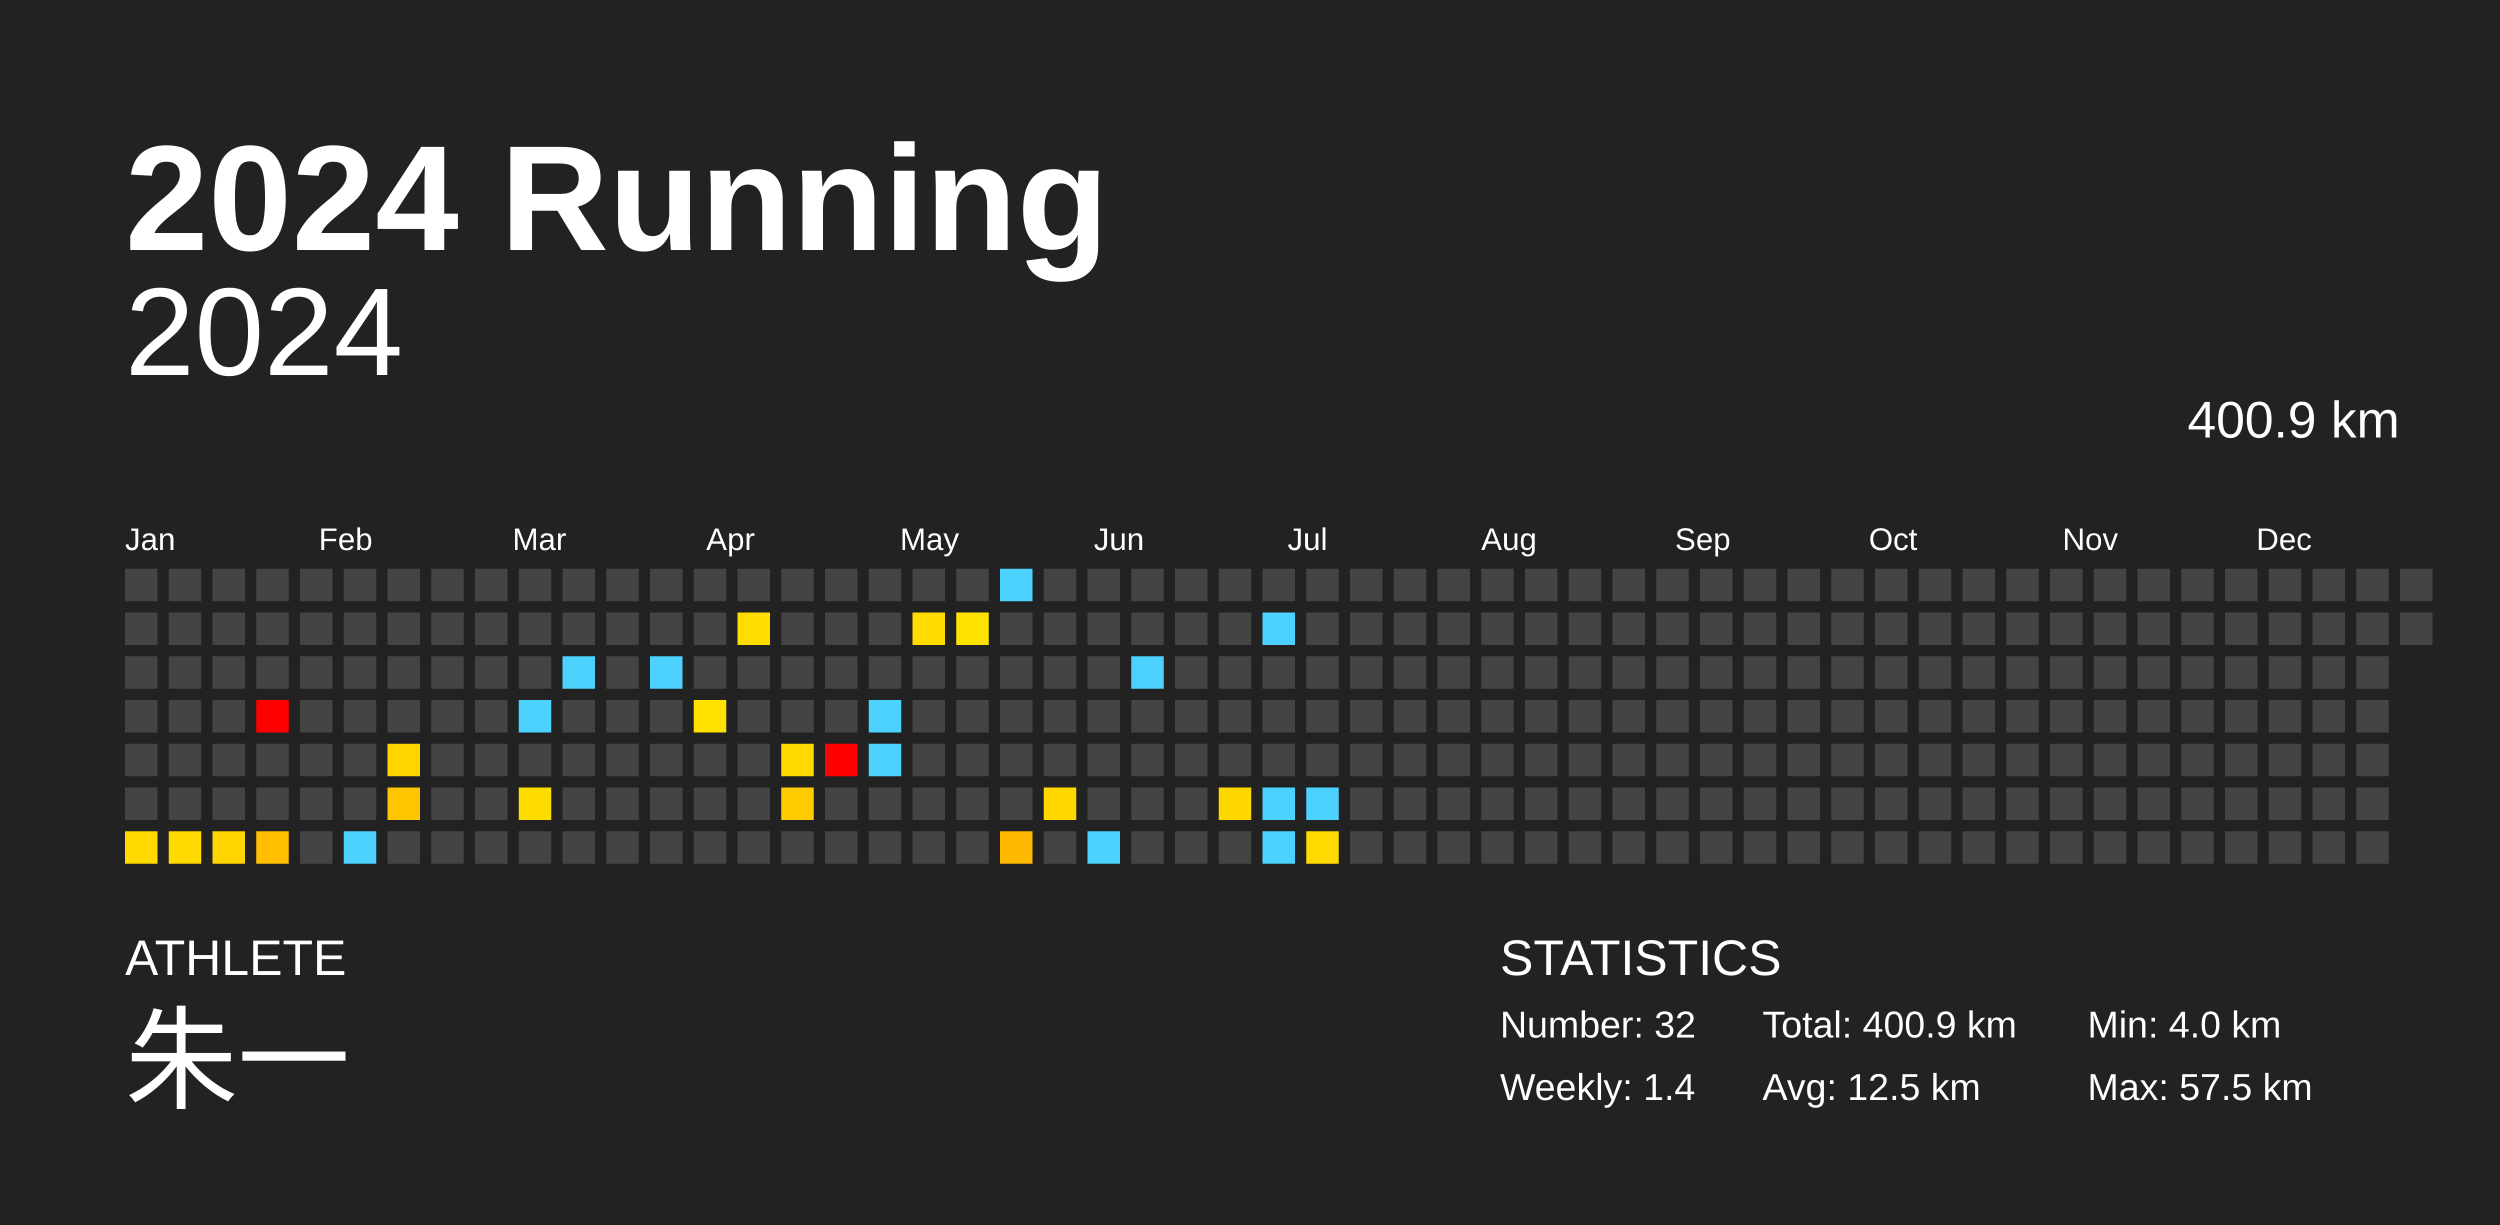
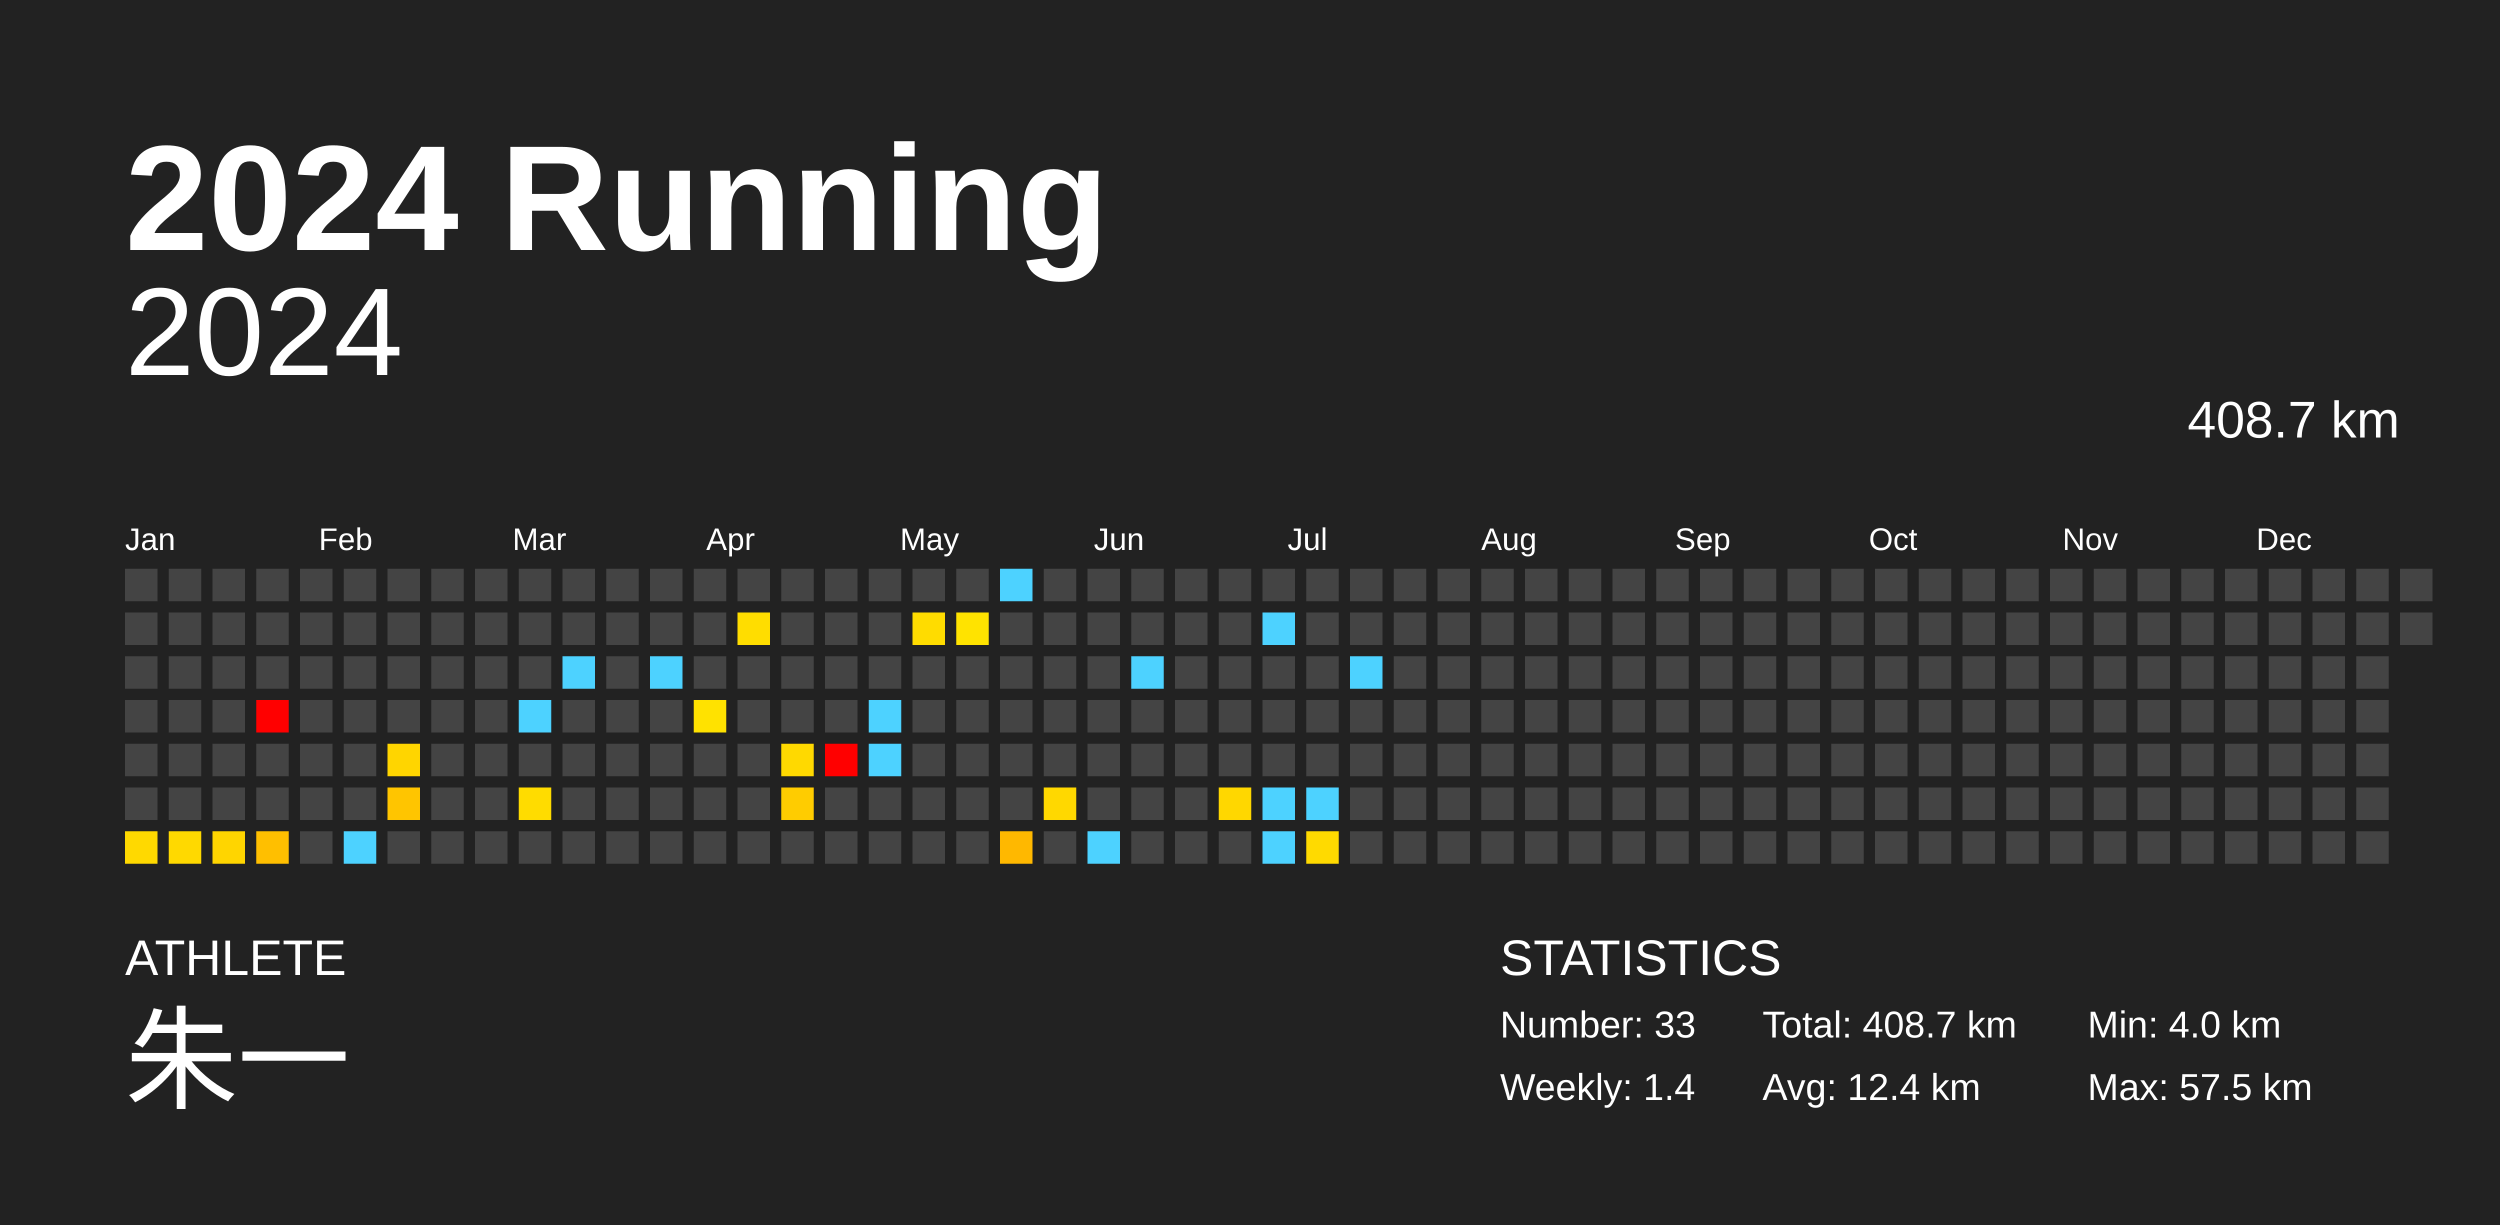
<svg xmlns="http://www.w3.org/2000/svg" baseProfile="full" height="98mm" version="1.1" viewBox="0,0,200,98" width="200mm">
  <defs />
  <rect fill="#222222" height="98" width="200" x="0" y="0" />
  <text fill="#FFFFFF" style="font-size:12px; font-family:Arial; font-weight:bold;" x="10" y="20">2024 Running</text>
  <text fill="#FFFFFF" style="font-size:4px; font-family:Arial" x="10" y="78">ATHLETE</text>
  <text fill="#FFFFFF" style="font-size:9px; font-family:Arial" x="10" y="88">朱一</text>
  <text fill="#FFFFFF" style="font-size:4px; font-family:Arial" x="120" y="78">STATISTICS</text>
-   <text fill="#FFFFFF" style="font-size:3px; font-family:Arial" x="120" y="83">Number: 32</text>
+   <text fill="#FFFFFF" style="font-size:3px; font-family:Arial" x="120" y="83">Number: 33</text>
  <text fill="#FFFFFF" style="font-size:3px; font-family:Arial" x="120" y="88">Weekly: 1.4</text>
-   <text fill="#FFFFFF" style="font-size:3px; font-family:Arial" x="141" y="83">Total: 400.9 km</text>
-   <text fill="#FFFFFF" style="font-size:3px; font-family:Arial" x="141" y="88">Avg: 12.5 km</text>
+   <text fill="#FFFFFF" style="font-size:3px; font-family:Arial" x="141" y="83">Total: 408.7 km</text>
+   <text fill="#FFFFFF" style="font-size:3px; font-family:Arial" x="141" y="88">Avg: 12.4 km</text>
  <text fill="#FFFFFF" style="font-size:3px; font-family:Arial" x="167" y="83">Min: 4.0 km</text>
  <text fill="#FFFFFF" style="font-size:3px; font-family:Arial" x="167" y="88">Max: 57.5 km</text>
  <text alignment-baseline="hanging" fill="#FFFFFF" style="font-size:10.0px; font-family:Arial;" x="10" y="30">2024</text>
-   <text alignment-baseline="hanging" fill="#FFFFFF" style="font-size:4.125px; font-family:Arial;" x="175" y="35">400.9 km</text>
+   <text alignment-baseline="hanging" fill="#FFFFFF" style="font-size:4.125px; font-family:Arial;" x="175" y="35">408.7 km</text>
  <text fill="#FFFFFF" style="font-size:2.5px; font-family:Arial" x="10.0" y="44">Jan</text>
  <text fill="#FFFFFF" style="font-size:2.5px; font-family:Arial" x="25.5" y="44">Feb</text>
  <text fill="#FFFFFF" style="font-size:2.5px; font-family:Arial" x="41.0" y="44">Mar</text>
  <text fill="#FFFFFF" style="font-size:2.5px; font-family:Arial" x="56.5" y="44">Apr</text>
  <text fill="#FFFFFF" style="font-size:2.5px; font-family:Arial" x="72.0" y="44">May</text>
  <text fill="#FFFFFF" style="font-size:2.5px; font-family:Arial" x="87.5" y="44">Jun</text>
  <text fill="#FFFFFF" style="font-size:2.5px; font-family:Arial" x="103.0" y="44">Jul</text>
  <text fill="#FFFFFF" style="font-size:2.5px; font-family:Arial" x="118.5" y="44">Aug</text>
  <text fill="#FFFFFF" style="font-size:2.5px; font-family:Arial" x="134.0" y="44">Sep</text>
  <text fill="#FFFFFF" style="font-size:2.5px; font-family:Arial" x="149.5" y="44">Oct</text>
  <text fill="#FFFFFF" style="font-size:2.5px; font-family:Arial" x="165.0" y="44">Nov</text>
  <text fill="#FFFFFF" style="font-size:2.5px; font-family:Arial" x="180.5" y="44">Dec</text>
  <rect fill="#444444" height="2.6" width="2.6" x="10.0" y="45.5" />
  <rect fill="#444444" height="2.6" width="2.6" x="10.0" y="49.0" />
  <rect fill="#444444" height="2.6" width="2.6" x="10.0" y="52.5" />
  <rect fill="#444444" height="2.6" width="2.6" x="10.0" y="56.0" />
  <rect fill="#444444" height="2.6" width="2.6" x="10.0" y="59.5" />
  <rect fill="#444444" height="2.6" width="2.6" x="10.0" y="63.0" />
  <rect fill="#ffd900" height="2.6" width="2.6" x="10.0" y="66.5" />
  <rect fill="#444444" height="2.6" width="2.6" x="13.5" y="45.5" />
  <rect fill="#444444" height="2.6" width="2.6" x="13.5" y="49.0" />
  <rect fill="#444444" height="2.6" width="2.6" x="13.5" y="52.5" />
  <rect fill="#444444" height="2.6" width="2.6" x="13.5" y="56.0" />
  <rect fill="#444444" height="2.6" width="2.6" x="13.5" y="59.5" />
  <rect fill="#444444" height="2.6" width="2.6" x="13.5" y="63.0" />
  <rect fill="#ffd900" height="2.6" width="2.6" x="13.5" y="66.5" />
  <rect fill="#444444" height="2.6" width="2.6" x="17.0" y="45.5" />
  <rect fill="#444444" height="2.6" width="2.6" x="17.0" y="49.0" />
  <rect fill="#444444" height="2.6" width="2.6" x="17.0" y="52.5" />
  <rect fill="#444444" height="2.6" width="2.6" x="17.0" y="56.0" />
  <rect fill="#444444" height="2.6" width="2.6" x="17.0" y="59.5" />
  <rect fill="#444444" height="2.6" width="2.6" x="17.0" y="63.0" />
  <rect fill="#ffd500" height="2.6" width="2.6" x="17.0" y="66.5" />
  <rect fill="#444444" height="2.6" width="2.6" x="20.5" y="45.5" />
  <rect fill="#444444" height="2.6" width="2.6" x="20.5" y="49.0" />
  <rect fill="#444444" height="2.6" width="2.6" x="20.5" y="52.5" />
  <rect fill="red" height="2.6" width="2.6" x="20.5" y="56.0" />
  <rect fill="#444444" height="2.6" width="2.6" x="20.5" y="59.5" />
  <rect fill="#444444" height="2.6" width="2.6" x="20.5" y="63.0" />
  <rect fill="#ffbf00" height="2.6" width="2.6" x="20.5" y="66.5" />
  <rect fill="#444444" height="2.6" width="2.6" x="24.0" y="45.5" />
  <rect fill="#444444" height="2.6" width="2.6" x="24.0" y="49.0" />
  <rect fill="#444444" height="2.6" width="2.6" x="24.0" y="52.5" />
  <rect fill="#444444" height="2.6" width="2.6" x="24.0" y="56.0" />
  <rect fill="#444444" height="2.6" width="2.6" x="24.0" y="59.5" />
  <rect fill="#444444" height="2.6" width="2.6" x="24.0" y="63.0" />
  <rect fill="#444444" height="2.6" width="2.6" x="24.0" y="66.5" />
  <rect fill="#444444" height="2.6" width="2.6" x="27.5" y="45.5" />
  <rect fill="#444444" height="2.6" width="2.6" x="27.5" y="49.0" />
  <rect fill="#444444" height="2.6" width="2.6" x="27.5" y="52.5" />
  <rect fill="#444444" height="2.6" width="2.6" x="27.5" y="56.0" />
  <rect fill="#444444" height="2.6" width="2.6" x="27.5" y="59.5" />
  <rect fill="#444444" height="2.6" width="2.6" x="27.5" y="63.0" />
  <rect fill="#4dd2ff" height="2.6" width="2.6" x="27.5" y="66.5" />
  <rect fill="#444444" height="2.6" width="2.6" x="31.0" y="45.5" />
  <rect fill="#444444" height="2.6" width="2.6" x="31.0" y="49.0" />
  <rect fill="#444444" height="2.6" width="2.6" x="31.0" y="52.5" />
  <rect fill="#444444" height="2.6" width="2.6" x="31.0" y="56.0" />
  <rect fill="#ffd500" height="2.6" width="2.6" x="31.0" y="59.5" />
  <rect fill="#ffc500" height="2.6" width="2.6" x="31.0" y="63.0" />
  <rect fill="#444444" height="2.6" width="2.6" x="31.0" y="66.5" />
  <rect fill="#444444" height="2.6" width="2.6" x="34.5" y="45.5" />
  <rect fill="#444444" height="2.6" width="2.6" x="34.5" y="49.0" />
  <rect fill="#444444" height="2.6" width="2.6" x="34.5" y="52.5" />
  <rect fill="#444444" height="2.6" width="2.6" x="34.5" y="56.0" />
  <rect fill="#444444" height="2.6" width="2.6" x="34.5" y="59.5" />
  <rect fill="#444444" height="2.6" width="2.6" x="34.5" y="63.0" />
  <rect fill="#444444" height="2.6" width="2.6" x="34.5" y="66.5" />
  <rect fill="#444444" height="2.6" width="2.6" x="38.0" y="45.5" />
  <rect fill="#444444" height="2.6" width="2.6" x="38.0" y="49.0" />
  <rect fill="#444444" height="2.6" width="2.6" x="38.0" y="52.5" />
  <rect fill="#444444" height="2.6" width="2.6" x="38.0" y="56.0" />
  <rect fill="#444444" height="2.6" width="2.6" x="38.0" y="59.5" />
  <rect fill="#444444" height="2.6" width="2.6" x="38.0" y="63.0" />
  <rect fill="#444444" height="2.6" width="2.6" x="38.0" y="66.5" />
  <rect fill="#444444" height="2.6" width="2.6" x="41.5" y="45.5" />
  <rect fill="#444444" height="2.6" width="2.6" x="41.5" y="49.0" />
  <rect fill="#444444" height="2.6" width="2.6" x="41.5" y="52.5" />
  <rect fill="#4dd2ff" height="2.6" width="2.6" x="41.5" y="56.0" />
  <rect fill="#444444" height="2.6" width="2.6" x="41.5" y="59.5" />
  <rect fill="#ffdc00" height="2.6" width="2.6" x="41.5" y="63.0" />
  <rect fill="#444444" height="2.6" width="2.6" x="41.5" y="66.5" />
  <rect fill="#444444" height="2.6" width="2.6" x="45.0" y="45.5" />
  <rect fill="#444444" height="2.6" width="2.6" x="45.0" y="49.0" />
  <rect fill="#4dd2ff" height="2.6" width="2.6" x="45.0" y="52.5" />
  <rect fill="#444444" height="2.6" width="2.6" x="45.0" y="56.0" />
  <rect fill="#444444" height="2.6" width="2.6" x="45.0" y="59.5" />
  <rect fill="#444444" height="2.6" width="2.6" x="45.0" y="63.0" />
  <rect fill="#444444" height="2.6" width="2.6" x="45.0" y="66.5" />
  <rect fill="#444444" height="2.6" width="2.6" x="48.5" y="45.5" />
  <rect fill="#444444" height="2.6" width="2.6" x="48.5" y="49.0" />
  <rect fill="#444444" height="2.6" width="2.6" x="48.5" y="52.5" />
  <rect fill="#444444" height="2.6" width="2.6" x="48.5" y="56.0" />
  <rect fill="#444444" height="2.6" width="2.6" x="48.5" y="59.5" />
  <rect fill="#444444" height="2.6" width="2.6" x="48.5" y="63.0" />
  <rect fill="#444444" height="2.6" width="2.6" x="48.5" y="66.5" />
  <rect fill="#444444" height="2.6" width="2.6" x="52.0" y="45.5" />
  <rect fill="#444444" height="2.6" width="2.6" x="52.0" y="49.0" />
  <rect fill="#4dd2ff" height="2.6" width="2.6" x="52.0" y="52.5" />
  <rect fill="#444444" height="2.6" width="2.6" x="52.0" y="56.0" />
  <rect fill="#444444" height="2.6" width="2.6" x="52.0" y="59.5" />
  <rect fill="#444444" height="2.6" width="2.6" x="52.0" y="63.0" />
  <rect fill="#444444" height="2.6" width="2.6" x="52.0" y="66.5" />
  <rect fill="#444444" height="2.6" width="2.6" x="55.5" y="45.5" />
  <rect fill="#444444" height="2.6" width="2.6" x="55.5" y="49.0" />
  <rect fill="#444444" height="2.6" width="2.6" x="55.5" y="52.5" />
  <rect fill="#ffe200" height="2.6" width="2.6" x="55.5" y="56.0" />
  <rect fill="#444444" height="2.6" width="2.6" x="55.5" y="59.5" />
  <rect fill="#444444" height="2.6" width="2.6" x="55.5" y="63.0" />
  <rect fill="#444444" height="2.6" width="2.6" x="55.5" y="66.5" />
  <rect fill="#444444" height="2.6" width="2.6" x="59.0" y="45.5" />
  <rect fill="#ffdd00" height="2.6" width="2.6" x="59.0" y="49.0" />
  <rect fill="#444444" height="2.6" width="2.6" x="59.0" y="52.5" />
  <rect fill="#444444" height="2.6" width="2.6" x="59.0" y="56.0" />
  <rect fill="#444444" height="2.6" width="2.6" x="59.0" y="59.5" />
  <rect fill="#444444" height="2.6" width="2.6" x="59.0" y="63.0" />
  <rect fill="#444444" height="2.6" width="2.6" x="59.0" y="66.5" />
  <rect fill="#444444" height="2.6" width="2.6" x="62.5" y="45.5" />
  <rect fill="#444444" height="2.6" width="2.6" x="62.5" y="49.0" />
  <rect fill="#444444" height="2.6" width="2.6" x="62.5" y="52.5" />
  <rect fill="#444444" height="2.6" width="2.6" x="62.5" y="56.0" />
  <rect fill="#ffd900" height="2.6" width="2.6" x="62.5" y="59.5" />
  <rect fill="#ffcc00" height="2.6" width="2.6" x="62.5" y="63.0" />
  <rect fill="#444444" height="2.6" width="2.6" x="62.5" y="66.5" />
  <rect fill="#444444" height="2.6" width="2.6" x="66.0" y="45.5" />
  <rect fill="#444444" height="2.6" width="2.6" x="66.0" y="49.0" />
  <rect fill="#444444" height="2.6" width="2.6" x="66.0" y="52.5" />
  <rect fill="#444444" height="2.6" width="2.6" x="66.0" y="56.0" />
  <rect fill="red" height="2.6" width="2.6" x="66.0" y="59.5" />
  <rect fill="#444444" height="2.6" width="2.6" x="66.0" y="63.0" />
  <rect fill="#444444" height="2.6" width="2.6" x="66.0" y="66.5" />
  <rect fill="#444444" height="2.6" width="2.6" x="69.5" y="45.5" />
  <rect fill="#444444" height="2.6" width="2.6" x="69.5" y="49.0" />
  <rect fill="#444444" height="2.6" width="2.6" x="69.5" y="52.5" />
  <rect fill="#4dd2ff" height="2.6" width="2.6" x="69.5" y="56.0" />
  <rect fill="#4dd2ff" height="2.6" width="2.6" x="69.5" y="59.5" />
  <rect fill="#444444" height="2.6" width="2.6" x="69.5" y="63.0" />
  <rect fill="#444444" height="2.6" width="2.6" x="69.5" y="66.5" />
  <rect fill="#444444" height="2.6" width="2.6" x="73.0" y="45.5" />
  <rect fill="#ffdc00" height="2.6" width="2.6" x="73.0" y="49.0" />
  <rect fill="#444444" height="2.6" width="2.6" x="73.0" y="52.5" />
  <rect fill="#444444" height="2.6" width="2.6" x="73.0" y="56.0" />
  <rect fill="#444444" height="2.6" width="2.6" x="73.0" y="59.5" />
  <rect fill="#444444" height="2.6" width="2.6" x="73.0" y="63.0" />
  <rect fill="#444444" height="2.6" width="2.6" x="73.0" y="66.5" />
  <rect fill="#444444" height="2.6" width="2.6" x="76.5" y="45.5" />
  <rect fill="#ffe300" height="2.6" width="2.6" x="76.5" y="49.0" />
  <rect fill="#444444" height="2.6" width="2.6" x="76.5" y="52.5" />
  <rect fill="#444444" height="2.6" width="2.6" x="76.5" y="56.0" />
  <rect fill="#444444" height="2.6" width="2.6" x="76.5" y="59.5" />
  <rect fill="#444444" height="2.6" width="2.6" x="76.5" y="63.0" />
  <rect fill="#444444" height="2.6" width="2.6" x="76.5" y="66.5" />
  <rect fill="#4dd2ff" height="2.6" width="2.6" x="80.0" y="45.5" />
  <rect fill="#444444" height="2.6" width="2.6" x="80.0" y="49.0" />
  <rect fill="#444444" height="2.6" width="2.6" x="80.0" y="52.5" />
  <rect fill="#444444" height="2.6" width="2.6" x="80.0" y="56.0" />
  <rect fill="#444444" height="2.6" width="2.6" x="80.0" y="59.5" />
  <rect fill="#444444" height="2.6" width="2.6" x="80.0" y="63.0" />
  <rect fill="#ffb800" height="2.6" width="2.6" x="80.0" y="66.5" />
  <rect fill="#444444" height="2.6" width="2.6" x="83.5" y="45.5" />
  <rect fill="#444444" height="2.6" width="2.6" x="83.5" y="49.0" />
  <rect fill="#444444" height="2.6" width="2.6" x="83.5" y="52.5" />
  <rect fill="#444444" height="2.6" width="2.6" x="83.5" y="56.0" />
  <rect fill="#444444" height="2.6" width="2.6" x="83.5" y="59.5" />
  <rect fill="#ffd800" height="2.6" width="2.6" x="83.5" y="63.0" />
  <rect fill="#444444" height="2.6" width="2.6" x="83.5" y="66.5" />
  <rect fill="#444444" height="2.6" width="2.6" x="87.0" y="45.5" />
  <rect fill="#444444" height="2.6" width="2.6" x="87.0" y="49.0" />
  <rect fill="#444444" height="2.6" width="2.6" x="87.0" y="52.5" />
  <rect fill="#444444" height="2.6" width="2.6" x="87.0" y="56.0" />
  <rect fill="#444444" height="2.6" width="2.6" x="87.0" y="59.5" />
  <rect fill="#444444" height="2.6" width="2.6" x="87.0" y="63.0" />
  <rect fill="#4dd2ff" height="2.6" width="2.6" x="87.0" y="66.5" />
  <rect fill="#444444" height="2.6" width="2.6" x="90.5" y="45.5" />
  <rect fill="#444444" height="2.6" width="2.6" x="90.5" y="49.0" />
  <rect fill="#4dd2ff" height="2.6" width="2.6" x="90.5" y="52.5" />
  <rect fill="#444444" height="2.6" width="2.6" x="90.5" y="56.0" />
  <rect fill="#444444" height="2.6" width="2.6" x="90.5" y="59.5" />
  <rect fill="#444444" height="2.6" width="2.6" x="90.5" y="63.0" />
  <rect fill="#444444" height="2.6" width="2.6" x="90.5" y="66.5" />
  <rect fill="#444444" height="2.6" width="2.6" x="94.0" y="45.5" />
  <rect fill="#444444" height="2.6" width="2.6" x="94.0" y="49.0" />
  <rect fill="#444444" height="2.6" width="2.6" x="94.0" y="52.5" />
  <rect fill="#444444" height="2.6" width="2.6" x="94.0" y="56.0" />
  <rect fill="#444444" height="2.6" width="2.6" x="94.0" y="59.5" />
  <rect fill="#444444" height="2.6" width="2.6" x="94.0" y="63.0" />
  <rect fill="#444444" height="2.6" width="2.6" x="94.0" y="66.5" />
  <rect fill="#444444" height="2.6" width="2.6" x="97.5" y="45.5" />
  <rect fill="#444444" height="2.6" width="2.6" x="97.5" y="49.0" />
  <rect fill="#444444" height="2.6" width="2.6" x="97.5" y="52.5" />
  <rect fill="#444444" height="2.6" width="2.6" x="97.5" y="56.0" />
  <rect fill="#444444" height="2.6" width="2.6" x="97.5" y="59.5" />
  <rect fill="#ffd700" height="2.6" width="2.6" x="97.5" y="63.0" />
  <rect fill="#444444" height="2.6" width="2.6" x="97.5" y="66.5" />
  <rect fill="#444444" height="2.6" width="2.6" x="101.0" y="45.5" />
  <rect fill="#4dd2ff" height="2.6" width="2.6" x="101.0" y="49.0" />
  <rect fill="#444444" height="2.6" width="2.6" x="101.0" y="52.5" />
  <rect fill="#444444" height="2.6" width="2.6" x="101.0" y="56.0" />
  <rect fill="#444444" height="2.6" width="2.6" x="101.0" y="59.5" />
  <rect fill="#4dd2ff" height="2.6" width="2.6" x="101.0" y="63.0" />
  <rect fill="#4dd2ff" height="2.6" width="2.6" x="101.0" y="66.5" />
  <rect fill="#444444" height="2.6" width="2.6" x="104.5" y="45.5" />
  <rect fill="#444444" height="2.6" width="2.6" x="104.5" y="49.0" />
  <rect fill="#444444" height="2.6" width="2.6" x="104.5" y="52.5" />
  <rect fill="#444444" height="2.6" width="2.6" x="104.5" y="56.0" />
  <rect fill="#444444" height="2.6" width="2.6" x="104.5" y="59.5" />
  <rect fill="#4dd2ff" height="2.6" width="2.6" x="104.5" y="63.0" />
  <rect fill="#ffda00" height="2.6" width="2.6" x="104.5" y="66.5" />
  <rect fill="#444444" height="2.6" width="2.6" x="108.0" y="45.5" />
  <rect fill="#444444" height="2.6" width="2.6" x="108.0" y="49.0" />
-   <rect fill="#444444" height="2.6" width="2.6" x="108.0" y="52.5" />
+   <rect fill="#4dd2ff" height="2.6" width="2.6" x="108.0" y="52.5" />
  <rect fill="#444444" height="2.6" width="2.6" x="108.0" y="56.0" />
  <rect fill="#444444" height="2.6" width="2.6" x="108.0" y="59.5" />
  <rect fill="#444444" height="2.6" width="2.6" x="108.0" y="63.0" />
  <rect fill="#444444" height="2.6" width="2.6" x="108.0" y="66.5" />
  <rect fill="#444444" height="2.6" width="2.6" x="111.5" y="45.5" />
  <rect fill="#444444" height="2.6" width="2.6" x="111.5" y="49.0" />
  <rect fill="#444444" height="2.6" width="2.6" x="111.5" y="52.5" />
  <rect fill="#444444" height="2.6" width="2.6" x="111.5" y="56.0" />
  <rect fill="#444444" height="2.6" width="2.6" x="111.5" y="59.5" />
  <rect fill="#444444" height="2.6" width="2.6" x="111.5" y="63.0" />
  <rect fill="#444444" height="2.6" width="2.6" x="111.5" y="66.5" />
  <rect fill="#444444" height="2.6" width="2.6" x="115.0" y="45.5" />
  <rect fill="#444444" height="2.6" width="2.6" x="115.0" y="49.0" />
  <rect fill="#444444" height="2.6" width="2.6" x="115.0" y="52.5" />
  <rect fill="#444444" height="2.6" width="2.6" x="115.0" y="56.0" />
  <rect fill="#444444" height="2.6" width="2.6" x="115.0" y="59.5" />
  <rect fill="#444444" height="2.6" width="2.6" x="115.0" y="63.0" />
  <rect fill="#444444" height="2.6" width="2.6" x="115.0" y="66.5" />
  <rect fill="#444444" height="2.6" width="2.6" x="118.5" y="45.5" />
  <rect fill="#444444" height="2.6" width="2.6" x="118.5" y="49.0" />
  <rect fill="#444444" height="2.6" width="2.6" x="118.5" y="52.5" />
  <rect fill="#444444" height="2.6" width="2.6" x="118.5" y="56.0" />
  <rect fill="#444444" height="2.6" width="2.6" x="118.5" y="59.5" />
  <rect fill="#444444" height="2.6" width="2.6" x="118.5" y="63.0" />
  <rect fill="#444444" height="2.6" width="2.6" x="118.5" y="66.5" />
  <rect fill="#444444" height="2.6" width="2.6" x="122.0" y="45.5" />
  <rect fill="#444444" height="2.6" width="2.6" x="122.0" y="49.0" />
  <rect fill="#444444" height="2.6" width="2.6" x="122.0" y="52.5" />
  <rect fill="#444444" height="2.6" width="2.6" x="122.0" y="56.0" />
  <rect fill="#444444" height="2.6" width="2.6" x="122.0" y="59.5" />
  <rect fill="#444444" height="2.6" width="2.6" x="122.0" y="63.0" />
  <rect fill="#444444" height="2.6" width="2.6" x="122.0" y="66.5" />
  <rect fill="#444444" height="2.6" width="2.6" x="125.5" y="45.5" />
  <rect fill="#444444" height="2.6" width="2.6" x="125.5" y="49.0" />
  <rect fill="#444444" height="2.6" width="2.6" x="125.5" y="52.5" />
  <rect fill="#444444" height="2.6" width="2.6" x="125.5" y="56.0" />
  <rect fill="#444444" height="2.6" width="2.6" x="125.5" y="59.5" />
  <rect fill="#444444" height="2.6" width="2.6" x="125.5" y="63.0" />
  <rect fill="#444444" height="2.6" width="2.6" x="125.5" y="66.5" />
  <rect fill="#444444" height="2.6" width="2.6" x="129.0" y="45.5" />
  <rect fill="#444444" height="2.6" width="2.6" x="129.0" y="49.0" />
  <rect fill="#444444" height="2.6" width="2.6" x="129.0" y="52.5" />
  <rect fill="#444444" height="2.6" width="2.6" x="129.0" y="56.0" />
  <rect fill="#444444" height="2.6" width="2.6" x="129.0" y="59.5" />
  <rect fill="#444444" height="2.6" width="2.6" x="129.0" y="63.0" />
  <rect fill="#444444" height="2.6" width="2.6" x="129.0" y="66.5" />
  <rect fill="#444444" height="2.6" width="2.6" x="132.5" y="45.5" />
  <rect fill="#444444" height="2.6" width="2.6" x="132.5" y="49.0" />
  <rect fill="#444444" height="2.6" width="2.6" x="132.5" y="52.5" />
  <rect fill="#444444" height="2.6" width="2.6" x="132.5" y="56.0" />
  <rect fill="#444444" height="2.6" width="2.6" x="132.5" y="59.5" />
  <rect fill="#444444" height="2.6" width="2.6" x="132.5" y="63.0" />
  <rect fill="#444444" height="2.6" width="2.6" x="132.5" y="66.5" />
  <rect fill="#444444" height="2.6" width="2.6" x="136.0" y="45.5" />
  <rect fill="#444444" height="2.6" width="2.6" x="136.0" y="49.0" />
  <rect fill="#444444" height="2.6" width="2.6" x="136.0" y="52.5" />
  <rect fill="#444444" height="2.6" width="2.6" x="136.0" y="56.0" />
  <rect fill="#444444" height="2.6" width="2.6" x="136.0" y="59.5" />
  <rect fill="#444444" height="2.6" width="2.6" x="136.0" y="63.0" />
  <rect fill="#444444" height="2.6" width="2.6" x="136.0" y="66.5" />
  <rect fill="#444444" height="2.6" width="2.6" x="139.5" y="45.5" />
  <rect fill="#444444" height="2.6" width="2.6" x="139.5" y="49.0" />
  <rect fill="#444444" height="2.6" width="2.6" x="139.5" y="52.5" />
  <rect fill="#444444" height="2.6" width="2.6" x="139.5" y="56.0" />
  <rect fill="#444444" height="2.6" width="2.6" x="139.5" y="59.5" />
  <rect fill="#444444" height="2.6" width="2.6" x="139.5" y="63.0" />
  <rect fill="#444444" height="2.6" width="2.6" x="139.5" y="66.5" />
  <rect fill="#444444" height="2.6" width="2.6" x="143.0" y="45.5" />
  <rect fill="#444444" height="2.6" width="2.6" x="143.0" y="49.0" />
  <rect fill="#444444" height="2.6" width="2.6" x="143.0" y="52.5" />
  <rect fill="#444444" height="2.6" width="2.6" x="143.0" y="56.0" />
  <rect fill="#444444" height="2.6" width="2.6" x="143.0" y="59.5" />
  <rect fill="#444444" height="2.6" width="2.6" x="143.0" y="63.0" />
  <rect fill="#444444" height="2.6" width="2.6" x="143.0" y="66.5" />
  <rect fill="#444444" height="2.6" width="2.6" x="146.5" y="45.5" />
  <rect fill="#444444" height="2.6" width="2.6" x="146.5" y="49.0" />
  <rect fill="#444444" height="2.6" width="2.6" x="146.5" y="52.5" />
  <rect fill="#444444" height="2.6" width="2.6" x="146.5" y="56.0" />
  <rect fill="#444444" height="2.6" width="2.6" x="146.5" y="59.5" />
  <rect fill="#444444" height="2.6" width="2.6" x="146.5" y="63.0" />
  <rect fill="#444444" height="2.6" width="2.6" x="146.5" y="66.5" />
  <rect fill="#444444" height="2.6" width="2.6" x="150.0" y="45.5" />
  <rect fill="#444444" height="2.6" width="2.6" x="150.0" y="49.0" />
  <rect fill="#444444" height="2.6" width="2.6" x="150.0" y="52.5" />
  <rect fill="#444444" height="2.6" width="2.6" x="150.0" y="56.0" />
  <rect fill="#444444" height="2.6" width="2.6" x="150.0" y="59.5" />
  <rect fill="#444444" height="2.6" width="2.6" x="150.0" y="63.0" />
  <rect fill="#444444" height="2.6" width="2.6" x="150.0" y="66.5" />
  <rect fill="#444444" height="2.6" width="2.6" x="153.5" y="45.5" />
  <rect fill="#444444" height="2.6" width="2.6" x="153.5" y="49.0" />
  <rect fill="#444444" height="2.6" width="2.6" x="153.5" y="52.5" />
  <rect fill="#444444" height="2.6" width="2.6" x="153.5" y="56.0" />
  <rect fill="#444444" height="2.6" width="2.6" x="153.5" y="59.5" />
  <rect fill="#444444" height="2.6" width="2.6" x="153.5" y="63.0" />
  <rect fill="#444444" height="2.6" width="2.6" x="153.5" y="66.5" />
  <rect fill="#444444" height="2.6" width="2.6" x="157.0" y="45.5" />
  <rect fill="#444444" height="2.6" width="2.6" x="157.0" y="49.0" />
  <rect fill="#444444" height="2.6" width="2.6" x="157.0" y="52.5" />
  <rect fill="#444444" height="2.6" width="2.6" x="157.0" y="56.0" />
  <rect fill="#444444" height="2.6" width="2.6" x="157.0" y="59.5" />
  <rect fill="#444444" height="2.6" width="2.6" x="157.0" y="63.0" />
  <rect fill="#444444" height="2.6" width="2.6" x="157.0" y="66.5" />
  <rect fill="#444444" height="2.6" width="2.6" x="160.5" y="45.5" />
  <rect fill="#444444" height="2.6" width="2.6" x="160.5" y="49.0" />
  <rect fill="#444444" height="2.6" width="2.6" x="160.5" y="52.5" />
  <rect fill="#444444" height="2.6" width="2.6" x="160.5" y="56.0" />
  <rect fill="#444444" height="2.6" width="2.6" x="160.5" y="59.5" />
  <rect fill="#444444" height="2.6" width="2.6" x="160.5" y="63.0" />
  <rect fill="#444444" height="2.6" width="2.6" x="160.5" y="66.5" />
  <rect fill="#444444" height="2.6" width="2.6" x="164.0" y="45.5" />
  <rect fill="#444444" height="2.6" width="2.6" x="164.0" y="49.0" />
  <rect fill="#444444" height="2.6" width="2.6" x="164.0" y="52.5" />
  <rect fill="#444444" height="2.6" width="2.6" x="164.0" y="56.0" />
  <rect fill="#444444" height="2.6" width="2.6" x="164.0" y="59.5" />
  <rect fill="#444444" height="2.6" width="2.6" x="164.0" y="63.0" />
  <rect fill="#444444" height="2.6" width="2.6" x="164.0" y="66.5" />
  <rect fill="#444444" height="2.6" width="2.6" x="167.5" y="45.5" />
  <rect fill="#444444" height="2.6" width="2.6" x="167.5" y="49.0" />
  <rect fill="#444444" height="2.6" width="2.6" x="167.5" y="52.5" />
  <rect fill="#444444" height="2.6" width="2.6" x="167.5" y="56.0" />
  <rect fill="#444444" height="2.6" width="2.6" x="167.5" y="59.5" />
  <rect fill="#444444" height="2.6" width="2.6" x="167.5" y="63.0" />
  <rect fill="#444444" height="2.6" width="2.6" x="167.5" y="66.5" />
  <rect fill="#444444" height="2.6" width="2.6" x="171.0" y="45.5" />
  <rect fill="#444444" height="2.6" width="2.6" x="171.0" y="49.0" />
  <rect fill="#444444" height="2.6" width="2.6" x="171.0" y="52.5" />
  <rect fill="#444444" height="2.6" width="2.6" x="171.0" y="56.0" />
  <rect fill="#444444" height="2.6" width="2.6" x="171.0" y="59.5" />
  <rect fill="#444444" height="2.6" width="2.6" x="171.0" y="63.0" />
  <rect fill="#444444" height="2.6" width="2.6" x="171.0" y="66.5" />
  <rect fill="#444444" height="2.6" width="2.6" x="174.5" y="45.5" />
  <rect fill="#444444" height="2.6" width="2.6" x="174.5" y="49.0" />
  <rect fill="#444444" height="2.6" width="2.6" x="174.5" y="52.5" />
  <rect fill="#444444" height="2.6" width="2.6" x="174.5" y="56.0" />
  <rect fill="#444444" height="2.6" width="2.6" x="174.5" y="59.5" />
  <rect fill="#444444" height="2.6" width="2.6" x="174.5" y="63.0" />
  <rect fill="#444444" height="2.6" width="2.6" x="174.5" y="66.5" />
  <rect fill="#444444" height="2.6" width="2.6" x="178.0" y="45.5" />
  <rect fill="#444444" height="2.6" width="2.6" x="178.0" y="49.0" />
  <rect fill="#444444" height="2.6" width="2.6" x="178.0" y="52.5" />
  <rect fill="#444444" height="2.6" width="2.6" x="178.0" y="56.0" />
  <rect fill="#444444" height="2.6" width="2.6" x="178.0" y="59.5" />
  <rect fill="#444444" height="2.6" width="2.6" x="178.0" y="63.0" />
  <rect fill="#444444" height="2.6" width="2.6" x="178.0" y="66.5" />
  <rect fill="#444444" height="2.6" width="2.6" x="181.5" y="45.5" />
  <rect fill="#444444" height="2.6" width="2.6" x="181.5" y="49.0" />
  <rect fill="#444444" height="2.6" width="2.6" x="181.5" y="52.5" />
  <rect fill="#444444" height="2.6" width="2.6" x="181.5" y="56.0" />
  <rect fill="#444444" height="2.6" width="2.6" x="181.5" y="59.5" />
  <rect fill="#444444" height="2.6" width="2.6" x="181.5" y="63.0" />
  <rect fill="#444444" height="2.6" width="2.6" x="181.5" y="66.5" />
  <rect fill="#444444" height="2.6" width="2.6" x="185.0" y="45.5" />
  <rect fill="#444444" height="2.6" width="2.6" x="185.0" y="49.0" />
  <rect fill="#444444" height="2.6" width="2.6" x="185.0" y="52.5" />
  <rect fill="#444444" height="2.6" width="2.6" x="185.0" y="56.0" />
  <rect fill="#444444" height="2.6" width="2.6" x="185.0" y="59.5" />
  <rect fill="#444444" height="2.6" width="2.6" x="185.0" y="63.0" />
  <rect fill="#444444" height="2.6" width="2.6" x="185.0" y="66.5" />
  <rect fill="#444444" height="2.6" width="2.6" x="188.5" y="45.5" />
  <rect fill="#444444" height="2.6" width="2.6" x="188.5" y="49.0" />
  <rect fill="#444444" height="2.6" width="2.6" x="188.5" y="52.5" />
  <rect fill="#444444" height="2.6" width="2.6" x="188.5" y="56.0" />
  <rect fill="#444444" height="2.6" width="2.6" x="188.5" y="59.5" />
  <rect fill="#444444" height="2.6" width="2.6" x="188.5" y="63.0" />
  <rect fill="#444444" height="2.6" width="2.6" x="188.5" y="66.5" />
  <rect fill="#444444" height="2.6" width="2.6" x="192.0" y="45.5" />
  <rect fill="#444444" height="2.6" width="2.6" x="192.0" y="49.0" />
</svg>
